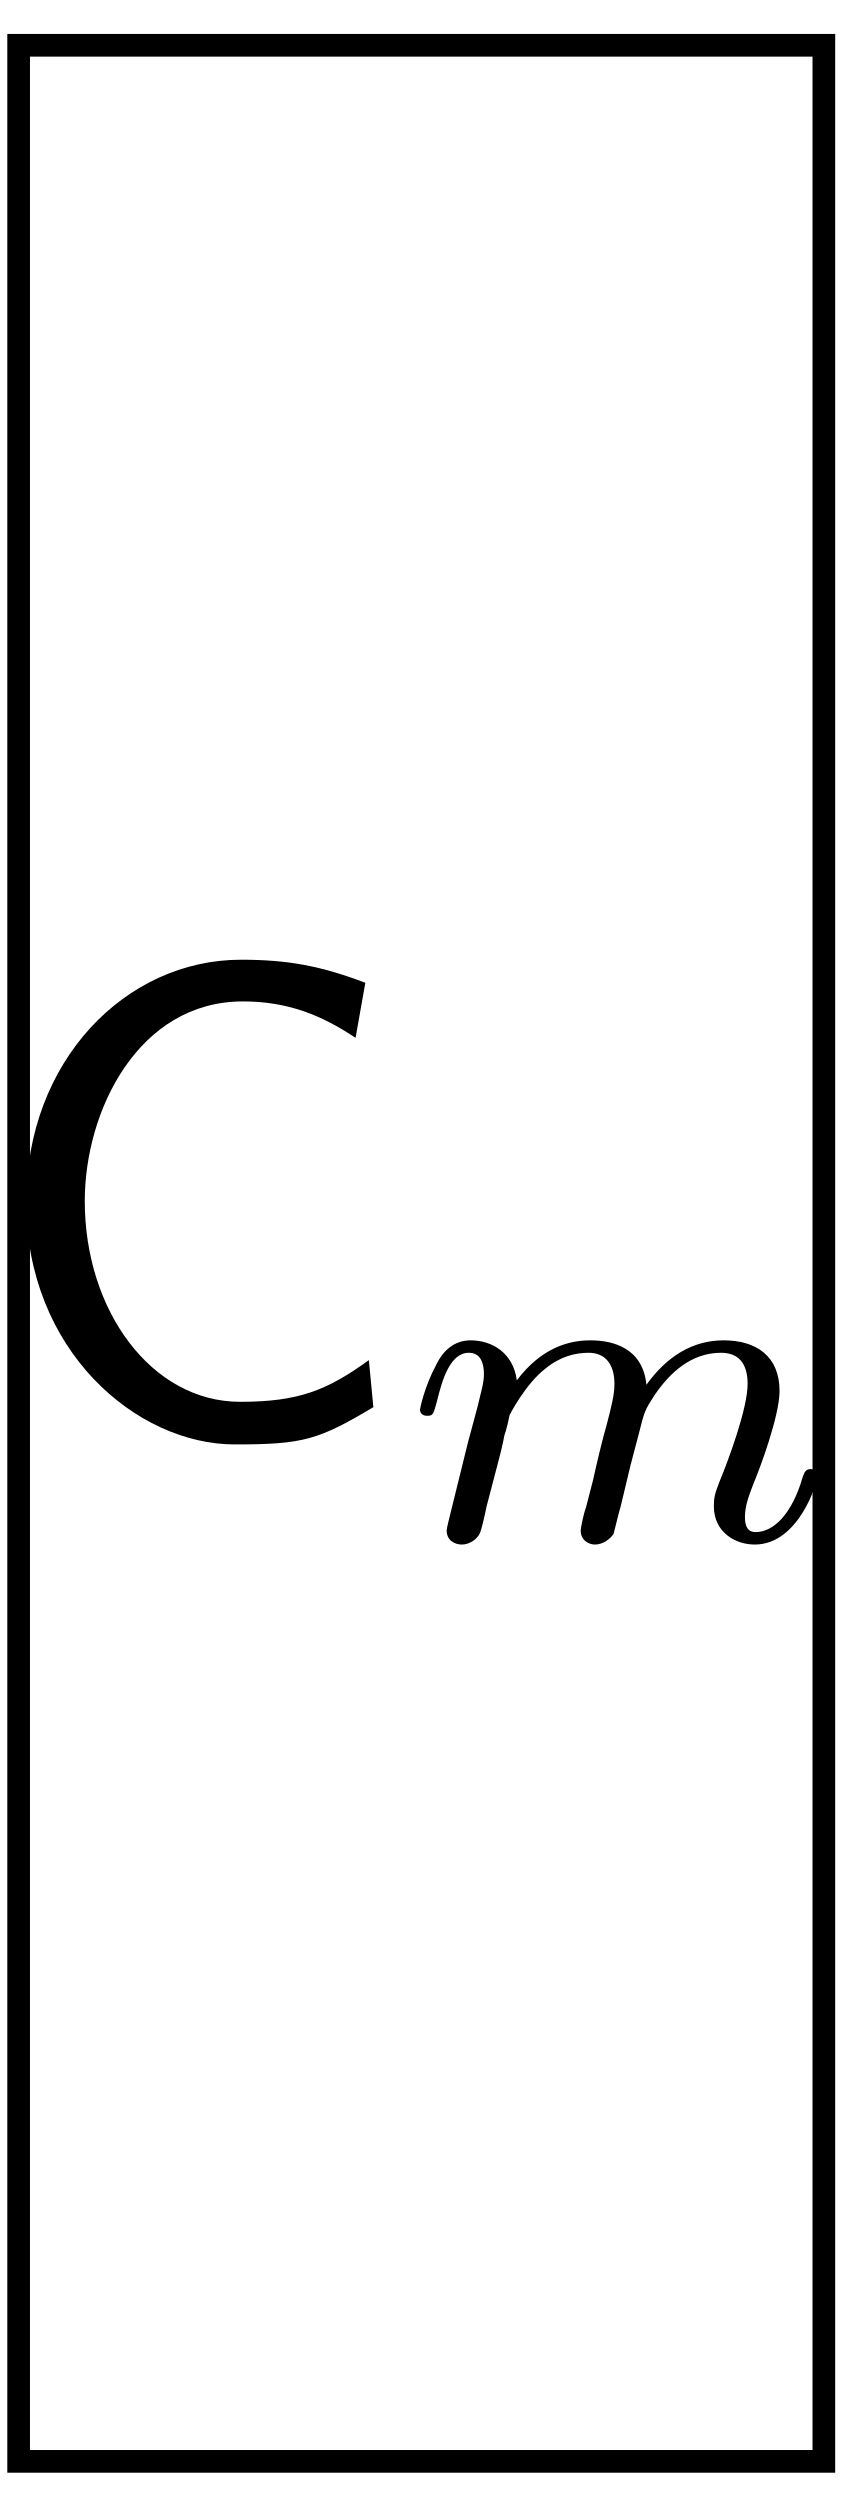
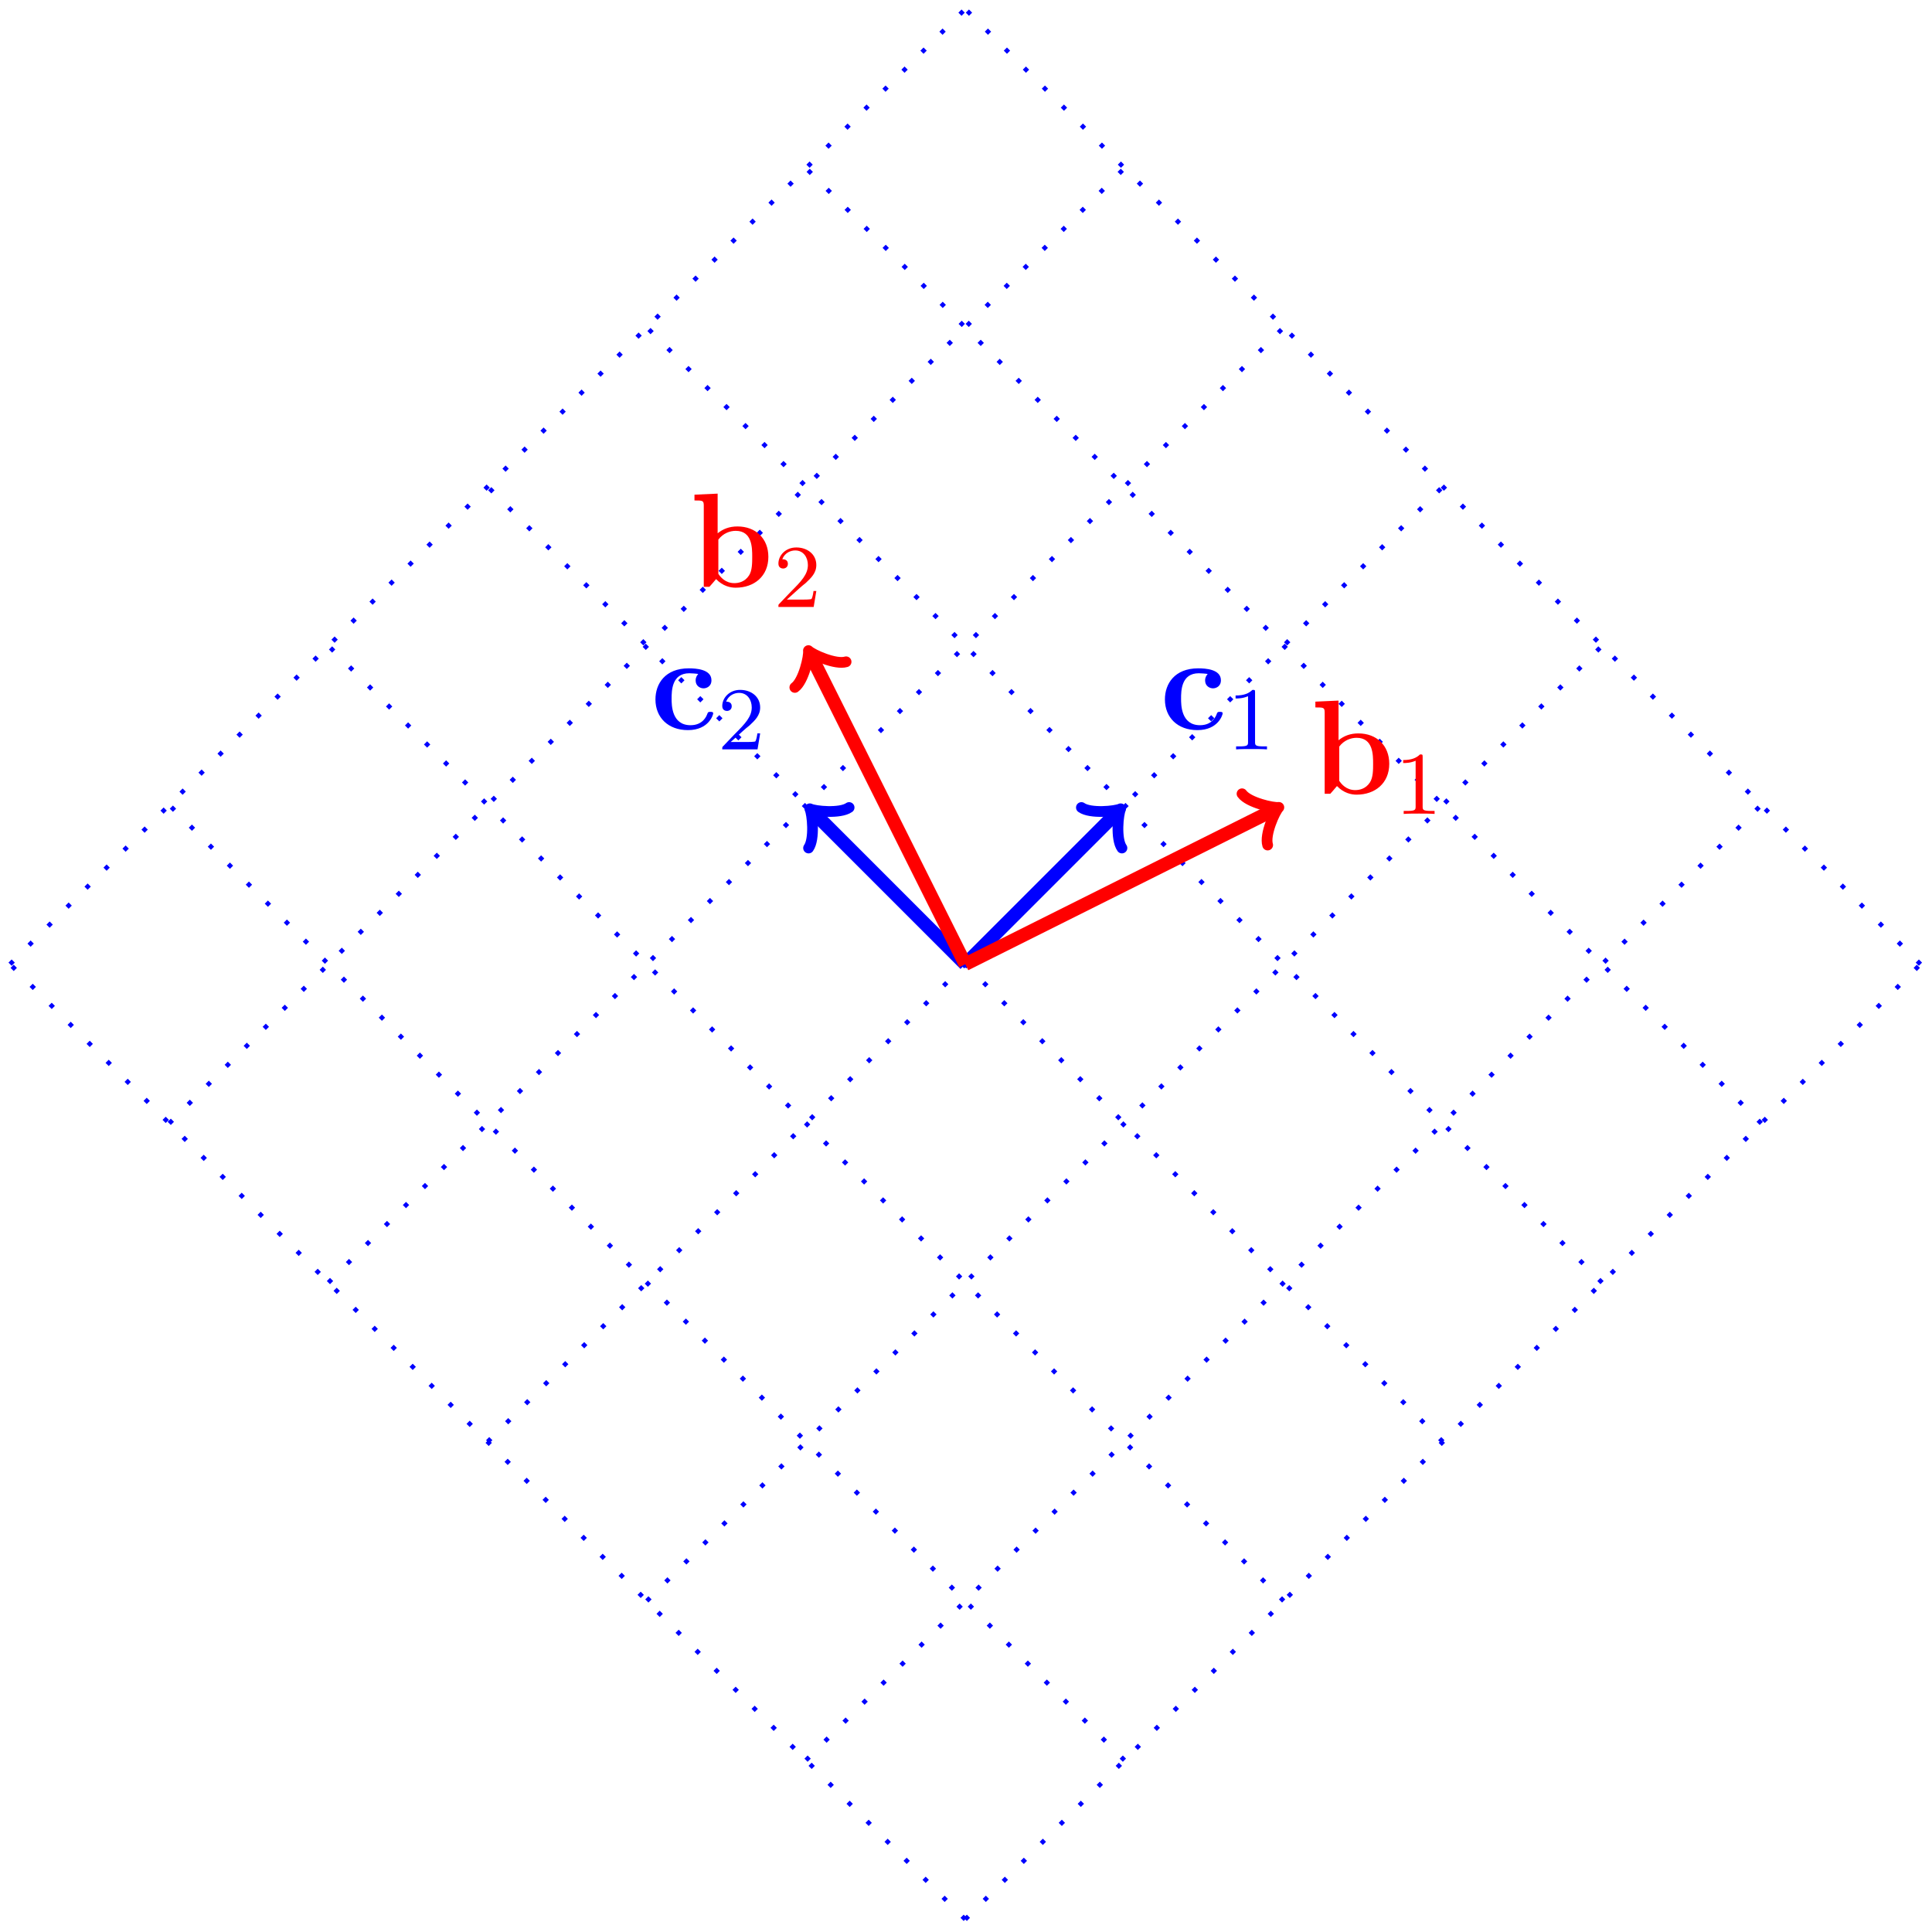
- <svg xmlns="http://www.w3.org/2000/svg" xmlns:xlink="http://www.w3.org/1999/xlink" width="15pt" height="44pt" viewBox="0 0 15 44" version="1.1">
+ <svg xmlns="http://www.w3.org/2000/svg" xmlns:xlink="http://www.w3.org/1999/xlink" width="172pt" height="172pt" viewBox="0 0 172 172" version="1.1">
  <defs>
    <g>
      <symbol overflow="visible" id="glyph0-0">
        <path style="stroke:none;" d="" />
      </symbol>
      <symbol overflow="visible" id="glyph0-1">
-         <path style="stroke:none;" d="M 6.812 -1.375 C 6.078 -0.844 5.578 -0.641 4.547 -0.641 C 2.984 -0.641 1.812 -2.25 1.812 -4.172 C 1.812 -5.781 2.766 -7.688 4.594 -7.688 C 5.375 -7.688 5.969 -7.453 6.578 -7.047 L 6.75 -8.016 C 5.969 -8.312 5.391 -8.422 4.562 -8.422 C 2.531 -8.422 0.781 -6.641 0.781 -4.156 C 0.781 -1.547 2.719 0.109 4.453 0.109 C 5.656 0.109 5.922 0.031 6.891 -0.547 Z M 6.812 -1.375 " />
+         <path style="stroke:none;" d="M 5.594 -1.406 C 5.594 -1.547 5.469 -1.547 5.344 -1.547 C 5.156 -1.547 5.141 -1.531 5.078 -1.391 C 5 -1.156 4.672 -0.359 3.578 -0.359 C 1.891 -0.359 1.891 -2.172 1.891 -2.719 C 1.891 -3.422 1.906 -4.984 3.469 -4.984 C 3.547 -4.984 4.25 -4.953 4.25 -4.906 C 4.25 -4.891 4.25 -4.875 4.219 -4.859 C 4.188 -4.828 4.031 -4.656 4.031 -4.344 C 4.031 -3.844 4.438 -3.641 4.734 -3.641 C 4.984 -3.641 5.438 -3.797 5.438 -4.359 C 5.438 -5.344 4.062 -5.422 3.422 -5.422 C 1.297 -5.422 0.453 -4.031 0.453 -2.656 C 0.453 -1.031 1.594 0.078 3.344 0.078 C 5.219 0.078 5.594 -1.312 5.594 -1.406 Z M 5.594 -1.406 " />
+       </symbol>
+       <symbol overflow="visible" id="glyph0-2">
+         <path style="stroke:none;" d="M 2.484 -8.297 L 0.422 -8.203 L 0.422 -7.688 C 1.156 -7.688 1.25 -7.688 1.25 -7.219 L 1.25 0 L 1.75 0 C 1.953 -0.234 2.156 -0.453 2.344 -0.688 C 2.953 -0.062 3.609 0.078 4.094 0.078 C 5.734 0.078 7 -0.938 7 -2.672 C 7 -4.297 5.875 -5.375 4.25 -5.375 C 3.531 -5.375 2.969 -5.156 2.484 -4.766 Z M 2.547 -4.203 C 2.969 -4.766 3.578 -4.984 4.094 -4.984 C 5.562 -4.984 5.562 -3.469 5.562 -2.672 C 5.562 -2.141 5.562 -1.453 5.281 -1.016 C 4.906 -0.438 4.344 -0.328 3.969 -0.328 C 3.156 -0.328 2.719 -0.891 2.547 -1.156 Z M 2.547 -4.203 " />
      </symbol>
      <symbol overflow="visible" id="glyph1-0">
        <path style="stroke:none;" d="" />
      </symbol>
      <symbol overflow="visible" id="glyph1-1">
-         <path style="stroke:none;" d="M 1.594 -1.312 C 1.625 -1.422 1.703 -1.734 1.719 -1.844 C 1.75 -1.922 1.797 -2.125 1.812 -2.203 C 1.828 -2.234 2.094 -2.75 2.438 -3.016 C 2.703 -3.234 2.969 -3.297 3.203 -3.297 C 3.484 -3.297 3.656 -3.109 3.656 -2.75 C 3.656 -2.562 3.609 -2.375 3.516 -2.016 C 3.453 -1.812 3.328 -1.281 3.281 -1.062 L 3.156 -0.578 C 3.109 -0.453 3.062 -0.203 3.062 -0.172 C 3.062 0.016 3.219 0.078 3.312 0.078 C 3.453 0.078 3.578 -0.016 3.641 -0.109 C 3.656 -0.156 3.719 -0.438 3.766 -0.594 L 3.938 -1.312 C 3.969 -1.422 4.047 -1.734 4.078 -1.844 C 4.188 -2.281 4.188 -2.281 4.359 -2.547 C 4.625 -2.938 5 -3.297 5.531 -3.297 C 5.828 -3.297 6 -3.125 6 -2.75 C 6 -2.312 5.656 -1.391 5.5 -1.016 C 5.422 -0.812 5.406 -0.75 5.406 -0.594 C 5.406 -0.141 5.781 0.078 6.125 0.078 C 6.906 0.078 7.234 -1.031 7.234 -1.141 C 7.234 -1.219 7.156 -1.25 7.109 -1.25 C 7.016 -1.25 7 -1.188 6.969 -1.109 C 6.781 -0.453 6.453 -0.141 6.141 -0.141 C 6.016 -0.141 5.953 -0.219 5.953 -0.406 C 5.953 -0.594 6.016 -0.766 6.094 -0.969 C 6.219 -1.266 6.562 -2.188 6.562 -2.625 C 6.562 -3.234 6.156 -3.516 5.578 -3.516 C 5.031 -3.516 4.578 -3.234 4.219 -2.734 C 4.156 -3.375 3.641 -3.516 3.234 -3.516 C 2.859 -3.516 2.375 -3.391 1.938 -2.812 C 1.875 -3.297 1.5 -3.516 1.125 -3.516 C 0.844 -3.516 0.641 -3.344 0.516 -3.078 C 0.312 -2.703 0.234 -2.312 0.234 -2.297 C 0.234 -2.219 0.297 -2.188 0.359 -2.188 C 0.469 -2.188 0.469 -2.219 0.531 -2.438 C 0.625 -2.828 0.766 -3.297 1.094 -3.297 C 1.312 -3.297 1.359 -3.094 1.359 -2.922 C 1.359 -2.766 1.312 -2.625 1.25 -2.359 C 1.234 -2.297 1.109 -1.828 1.078 -1.719 L 0.781 -0.516 C 0.75 -0.391 0.703 -0.203 0.703 -0.172 C 0.703 0.016 0.859 0.078 0.969 0.078 C 1.109 0.078 1.234 -0.016 1.281 -0.109 C 1.312 -0.156 1.375 -0.438 1.406 -0.594 Z M 1.594 -1.312 " />
+         <path style="stroke:none;" d="M 2.5 -5.078 C 2.5 -5.297 2.484 -5.297 2.266 -5.297 C 1.938 -4.984 1.516 -4.797 0.766 -4.797 L 0.766 -4.531 C 0.984 -4.531 1.406 -4.531 1.875 -4.734 L 1.875 -0.656 C 1.875 -0.359 1.844 -0.266 1.094 -0.266 L 0.812 -0.266 L 0.812 0 C 1.141 -0.031 1.828 -0.031 2.188 -0.031 C 2.547 -0.031 3.234 -0.031 3.562 0 L 3.562 -0.266 L 3.281 -0.266 C 2.531 -0.266 2.5 -0.359 2.5 -0.656 Z M 2.5 -5.078 " />
+       </symbol>
+       <symbol overflow="visible" id="glyph1-2">
+         <path style="stroke:none;" d="M 2.25 -1.625 C 2.375 -1.75 2.703 -2.016 2.844 -2.125 C 3.328 -2.578 3.797 -3.016 3.797 -3.734 C 3.797 -4.688 3 -5.297 2.016 -5.297 C 1.047 -5.297 0.422 -4.578 0.422 -3.859 C 0.422 -3.469 0.734 -3.422 0.844 -3.422 C 1.016 -3.422 1.266 -3.531 1.266 -3.844 C 1.266 -4.25 0.859 -4.25 0.766 -4.25 C 1 -4.844 1.531 -5.031 1.922 -5.031 C 2.656 -5.031 3.047 -4.406 3.047 -3.734 C 3.047 -2.906 2.469 -2.297 1.516 -1.344 L 0.516 -0.297 C 0.422 -0.219 0.422 -0.203 0.422 0 L 3.562 0 L 3.797 -1.422 L 3.547 -1.422 C 3.531 -1.266 3.469 -0.875 3.375 -0.719 C 3.328 -0.656 2.719 -0.656 2.594 -0.656 L 1.172 -0.656 Z M 2.25 -1.625 " />
      </symbol>
    </g>
  </defs>
  <g id="surface1">
-     <path style="fill:none;stroke-width:0.399;stroke-linecap:butt;stroke-linejoin:miter;stroke:rgb(0%,0%,0%);stroke-opacity:1;stroke-miterlimit:10;" d="M 0.001 -0.001 L 0.001 42.522 L 14.173 42.522 L 14.173 -0.001 Z M 0.001 -0.001 " transform="matrix(1,0,0,-1,0.327,43.319)" />
-     <g style="fill:rgb(0%,0%,0%);fill-opacity:1;">
-       <use xlink:href="#glyph0-1" x="-0.32" y="25.313" />
+     <path style="fill:none;stroke-width:0.399;stroke-linecap:butt;stroke-linejoin:miter;stroke:rgb(0%,0%,100%);stroke-opacity:1;stroke-dasharray:0.399,1.993;stroke-miterlimit:10;" d="M 0.001 -85.04 L 85.04 -0.001 " transform="matrix(1,0,0,-1,85.933,85.839)" />
+     <path style="fill:none;stroke-width:0.399;stroke-linecap:butt;stroke-linejoin:miter;stroke:rgb(0%,0%,100%);stroke-opacity:1;stroke-dasharray:0.399,1.993;stroke-miterlimit:10;" d="M -14.175 -70.868 L 70.868 14.175 " transform="matrix(1,0,0,-1,85.933,85.839)" />
+     <path style="fill:none;stroke-width:0.399;stroke-linecap:butt;stroke-linejoin:miter;stroke:rgb(0%,0%,100%);stroke-opacity:1;stroke-dasharray:0.399,1.993;stroke-miterlimit:10;" d="M -28.347 -56.692 L 56.692 28.347 " transform="matrix(1,0,0,-1,85.933,85.839)" />
+     <path style="fill:none;stroke-width:0.399;stroke-linecap:butt;stroke-linejoin:miter;stroke:rgb(0%,0%,100%);stroke-opacity:1;stroke-dasharray:0.399,1.993;stroke-miterlimit:10;" d="M -42.519 -42.52 L 42.52 42.519 " transform="matrix(1,0,0,-1,85.933,85.839)" />
+     <path style="fill:none;stroke-width:0.399;stroke-linecap:butt;stroke-linejoin:miter;stroke:rgb(0%,0%,100%);stroke-opacity:1;stroke-dasharray:0.399,1.993;stroke-miterlimit:10;" d="M -56.695 -28.349 L 28.348 56.694 " transform="matrix(1,0,0,-1,85.933,85.839)" />
+     <path style="fill:none;stroke-width:0.399;stroke-linecap:butt;stroke-linejoin:miter;stroke:rgb(0%,0%,100%);stroke-opacity:1;stroke-dasharray:0.399,1.993;stroke-miterlimit:10;" d="M -70.867 -14.173 L 14.172 70.866 " transform="matrix(1,0,0,-1,85.933,85.839)" />
+     <path style="fill:none;stroke-width:0.399;stroke-linecap:butt;stroke-linejoin:miter;stroke:rgb(0%,0%,100%);stroke-opacity:1;stroke-dasharray:0.399,1.993;stroke-miterlimit:10;" d="M -85.038 -0.001 L 0.001 85.042 " transform="matrix(1,0,0,-1,85.933,85.839)" />
+     <path style="fill:none;stroke-width:0.399;stroke-linecap:butt;stroke-linejoin:miter;stroke:rgb(0%,0%,100%);stroke-opacity:1;stroke-dasharray:0.399,1.993;stroke-miterlimit:10;" d="M 0.001 -85.04 L -85.038 -0.001 " transform="matrix(1,0,0,-1,85.933,85.839)" />
+     <path style="fill:none;stroke-width:0.399;stroke-linecap:butt;stroke-linejoin:miter;stroke:rgb(0%,0%,100%);stroke-opacity:1;stroke-dasharray:0.399,1.993;stroke-miterlimit:10;" d="M 14.172 -70.868 L -70.867 14.175 " transform="matrix(1,0,0,-1,85.933,85.839)" />
+     <path style="fill:none;stroke-width:0.399;stroke-linecap:butt;stroke-linejoin:miter;stroke:rgb(0%,0%,100%);stroke-opacity:1;stroke-dasharray:0.399,1.993;stroke-miterlimit:10;" d="M 28.348 -56.692 L -56.695 28.347 " transform="matrix(1,0,0,-1,85.933,85.839)" />
+     <path style="fill:none;stroke-width:0.399;stroke-linecap:butt;stroke-linejoin:miter;stroke:rgb(0%,0%,100%);stroke-opacity:1;stroke-dasharray:0.399,1.993;stroke-miterlimit:10;" d="M 42.52 -42.52 L -42.519 42.519 " transform="matrix(1,0,0,-1,85.933,85.839)" />
+     <path style="fill:none;stroke-width:0.399;stroke-linecap:butt;stroke-linejoin:miter;stroke:rgb(0%,0%,100%);stroke-opacity:1;stroke-dasharray:0.399,1.993;stroke-miterlimit:10;" d="M 56.692 -28.349 L -28.347 56.694 " transform="matrix(1,0,0,-1,85.933,85.839)" />
+     <path style="fill:none;stroke-width:0.399;stroke-linecap:butt;stroke-linejoin:miter;stroke:rgb(0%,0%,100%);stroke-opacity:1;stroke-dasharray:0.399,1.993;stroke-miterlimit:10;" d="M 70.868 -14.173 L -14.175 70.866 " transform="matrix(1,0,0,-1,85.933,85.839)" />
+     <path style="fill:none;stroke-width:0.399;stroke-linecap:butt;stroke-linejoin:miter;stroke:rgb(0%,0%,100%);stroke-opacity:1;stroke-dasharray:0.399,1.993;stroke-miterlimit:10;" d="M 85.04 -0.001 L 0.001 85.042 " transform="matrix(1,0,0,-1,85.933,85.839)" />
+     <path style="fill:none;stroke-width:1.196;stroke-linecap:butt;stroke-linejoin:miter;stroke:rgb(0%,0%,100%);stroke-opacity:1;stroke-miterlimit:10;" d="M 0.001 -0.001 L 13.497 13.495 " transform="matrix(1,0,0,-1,85.933,85.839)" />
+     <path style="fill:none;stroke-width:0.956;stroke-linecap:round;stroke-linejoin:round;stroke:rgb(0%,0%,100%);stroke-opacity:1;stroke-miterlimit:10;" d="M -1.913 2.551 C -1.753 1.595 -0.002 0.159 0.479 -0.001 C 0.001 -0.158 -1.753 -1.592 -1.91 -2.55 " transform="matrix(0.70712,-0.7071,-0.7071,-0.70712,99.43009,72.3419)" />
+     <g style="fill:rgb(0%,0%,100%);fill-opacity:1;">
+       <use xlink:href="#glyph0-1" x="103.256" y="64.922" />
    </g>
-     <g style="fill:rgb(0%,0%,0%);fill-opacity:1;">
-       <use xlink:href="#glyph1-1" x="7.158" y="27.106" />
+     <g style="fill:rgb(0%,0%,100%);fill-opacity:1;">
+       <use xlink:href="#glyph1-1" x="109.234" y="66.715" />
+     </g>
+     <path style="fill:none;stroke-width:1.196;stroke-linecap:butt;stroke-linejoin:miter;stroke:rgb(0%,0%,100%);stroke-opacity:1;stroke-miterlimit:10;" d="M 0.001 -0.001 L -13.495 13.495 " transform="matrix(1,0,0,-1,85.933,85.839)" />
+     <path style="fill:none;stroke-width:0.956;stroke-linecap:round;stroke-linejoin:round;stroke:rgb(0%,0%,100%);stroke-opacity:1;stroke-miterlimit:10;" d="M -1.911 2.55 C -1.751 1.594 0 0.158 0.478 0 C 0 -0.157 -1.754 -1.596 -1.914 -2.552 " transform="matrix(-0.70712,-0.7071,-0.7071,0.70712,72.43591,72.3419)" />
+     <g style="fill:rgb(0%,0%,100%);fill-opacity:1;">
+       <use xlink:href="#glyph0-1" x="57.9" y="64.922" />
+     </g>
+     <g style="fill:rgb(0%,0%,100%);fill-opacity:1;">
+       <use xlink:href="#glyph1-2" x="63.878" y="66.715" />
+     </g>
+     <path style="fill:none;stroke-width:1.196;stroke-linecap:butt;stroke-linejoin:miter;stroke:rgb(100%,0%,0%);stroke-opacity:1;stroke-miterlimit:10;" d="M 0.001 -0.001 L 27.493 13.745 " transform="matrix(1,0,0,-1,85.933,85.839)" />
+     <path style="fill:none;stroke-width:0.956;stroke-linecap:round;stroke-linejoin:round;stroke:rgb(100%,0%,0%);stroke-opacity:1;stroke-miterlimit:10;" d="M -1.912 2.55 C -1.753 1.592 -0.001 0.161 0.478 0.001 C 0.001 -0.158 -1.753 -1.596 -1.912 -2.552 " transform="matrix(0.89442,-0.4472,-0.4472,-0.89442,113.4244,72.09332)" />
+     <g style="fill:rgb(100%,0%,0%);fill-opacity:1;">
+       <use xlink:href="#glyph0-2" x="116.682" y="70.668" />
+     </g>
+     <g style="fill:rgb(100%,0%,0%);fill-opacity:1;">
+       <use xlink:href="#glyph1-1" x="124.154" y="72.461" />
+     </g>
+     <path style="fill:none;stroke-width:1.196;stroke-linecap:butt;stroke-linejoin:miter;stroke:rgb(100%,0%,0%);stroke-opacity:1;stroke-miterlimit:10;" d="M 0.001 -0.001 L -13.745 27.491 " transform="matrix(1,0,0,-1,85.933,85.839)" />
+     <path style="fill:none;stroke-width:0.956;stroke-linecap:round;stroke-linejoin:round;stroke:rgb(100%,0%,0%);stroke-opacity:1;stroke-miterlimit:10;" d="M -1.913 2.55 C -1.754 1.593 0.002 0.161 0.477 0.002 C -0 -0.157 -1.754 -1.595 -1.913 -2.551 " transform="matrix(-0.4472,-0.89442,-0.89442,0.4472,72.18732,58.34764)" />
+     <g style="fill:rgb(100%,0%,0%);fill-opacity:1;">
+       <use xlink:href="#glyph0-2" x="61.405" y="52.243" />
+     </g>
+     <g style="fill:rgb(100%,0%,0%);fill-opacity:1;">
+       <use xlink:href="#glyph1-2" x="68.877" y="54.036" />
    </g>
  </g>
</svg>
